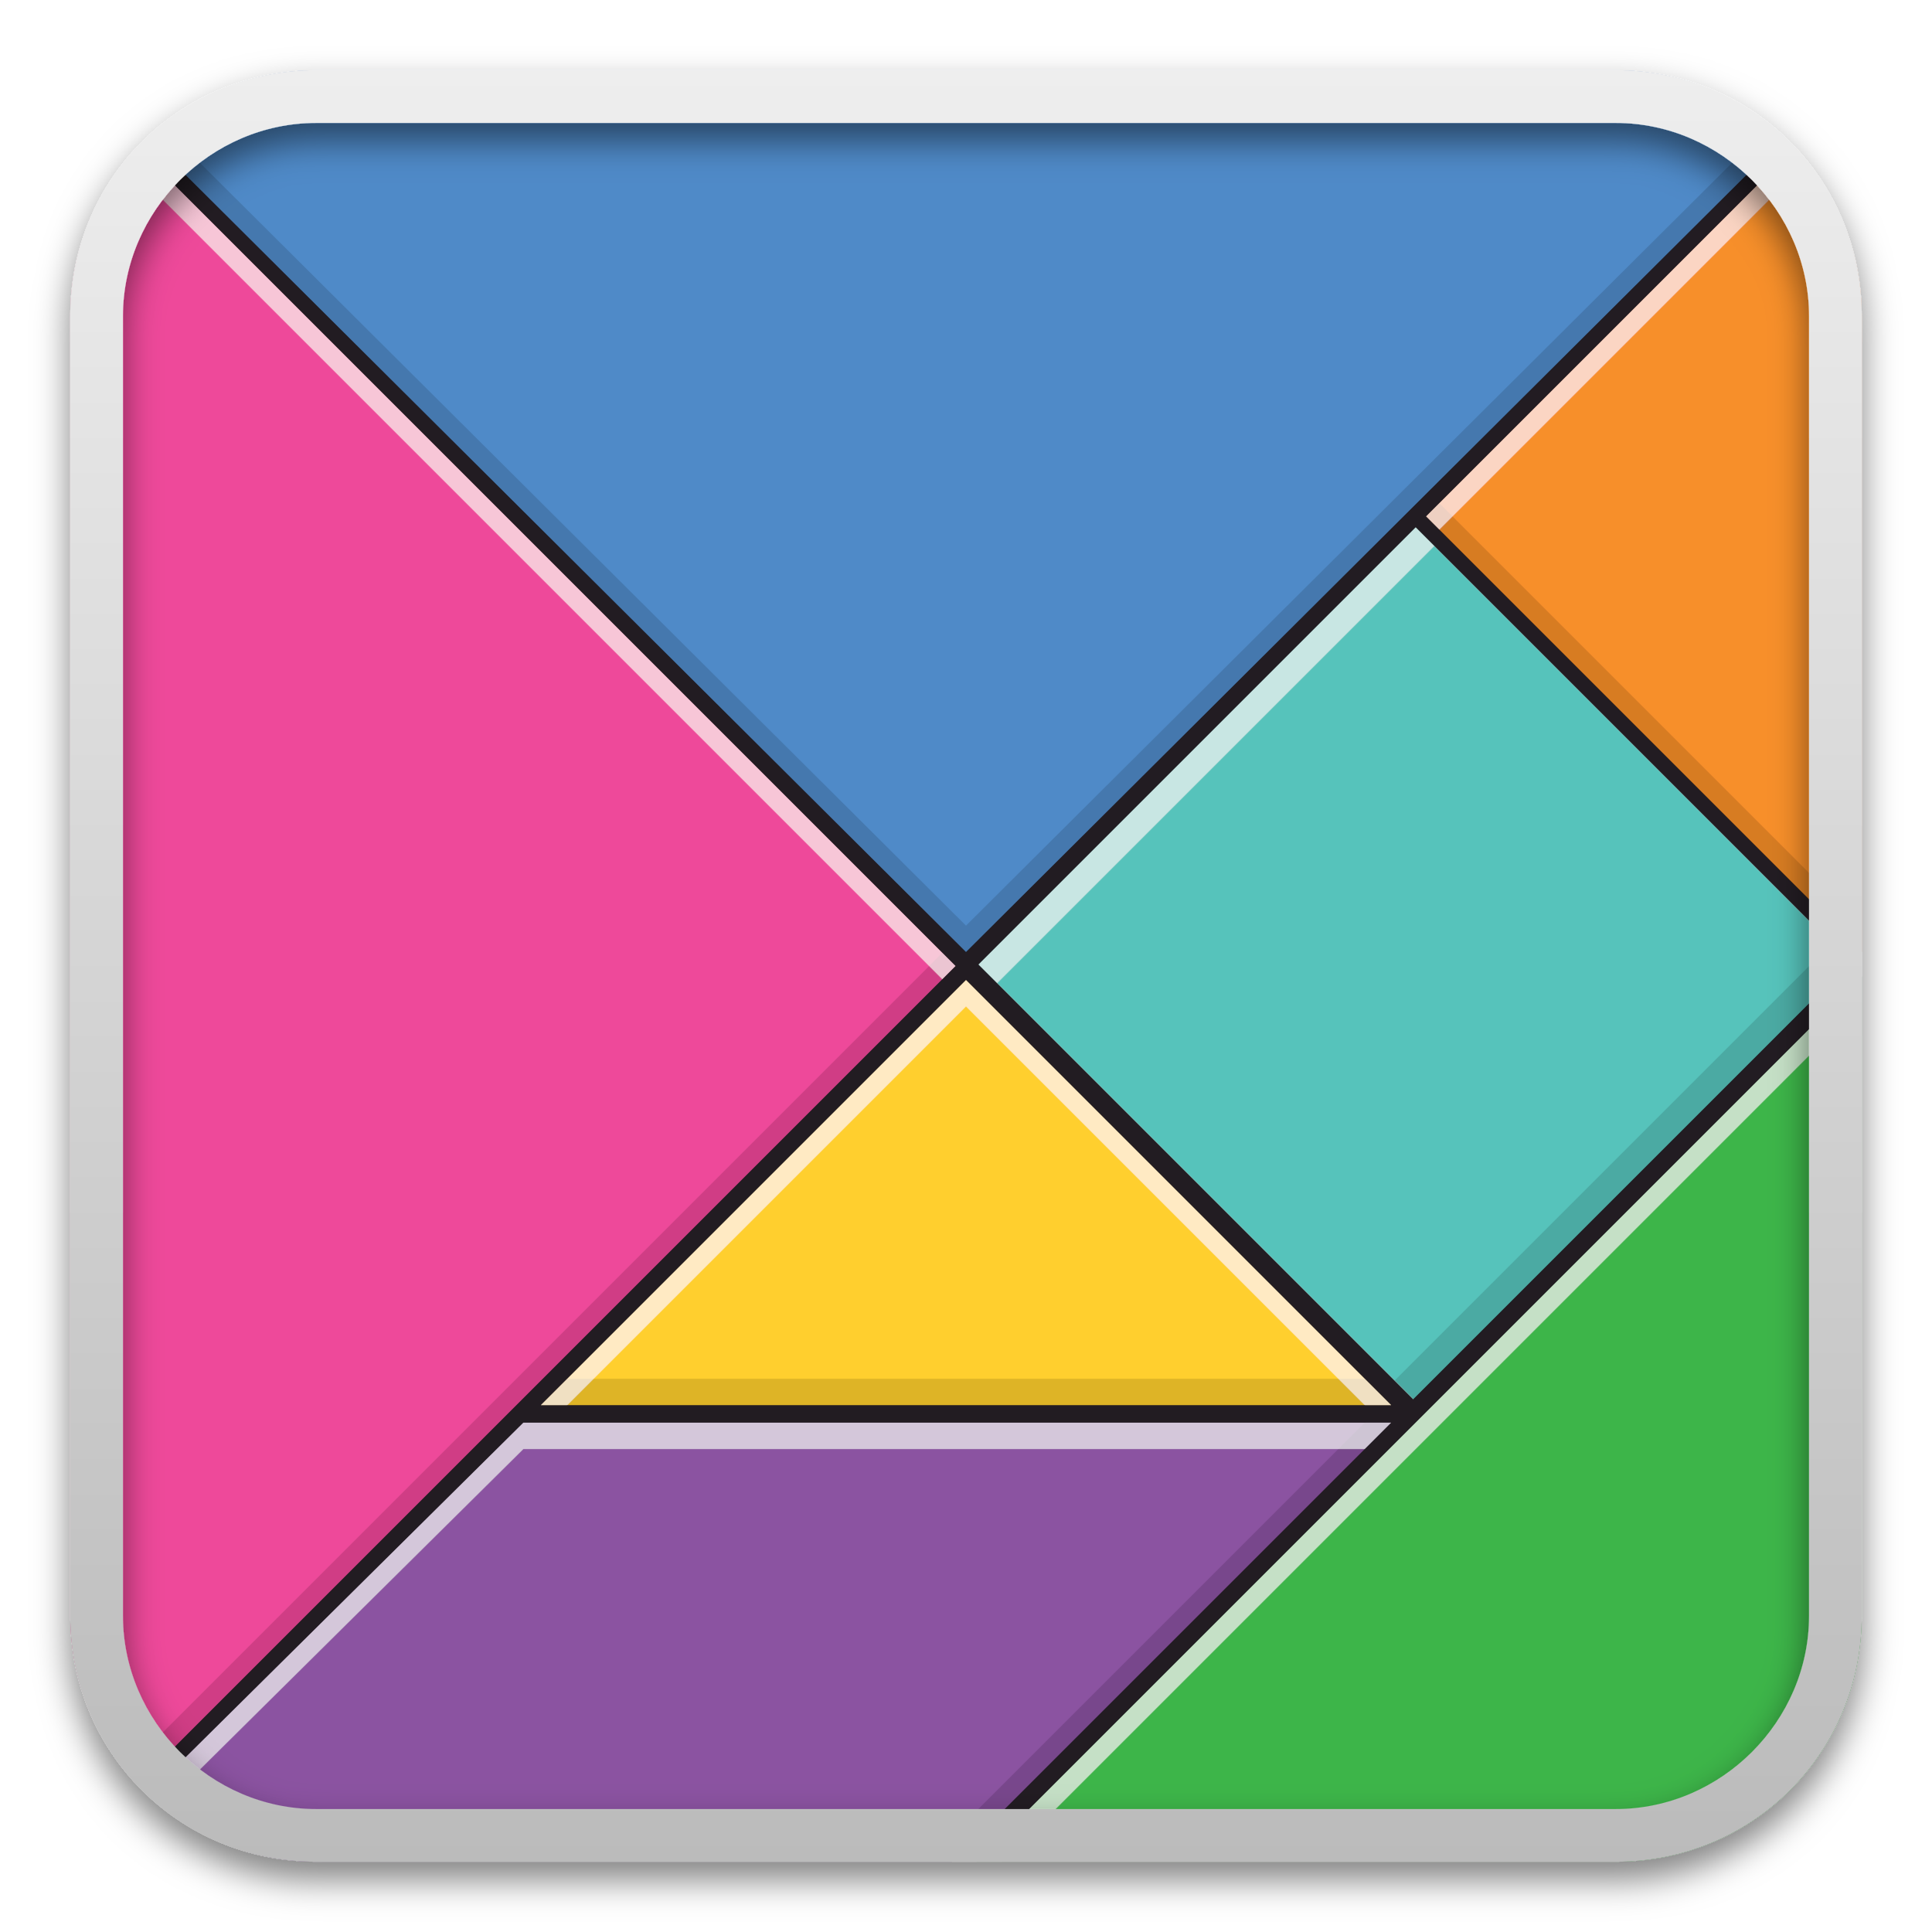
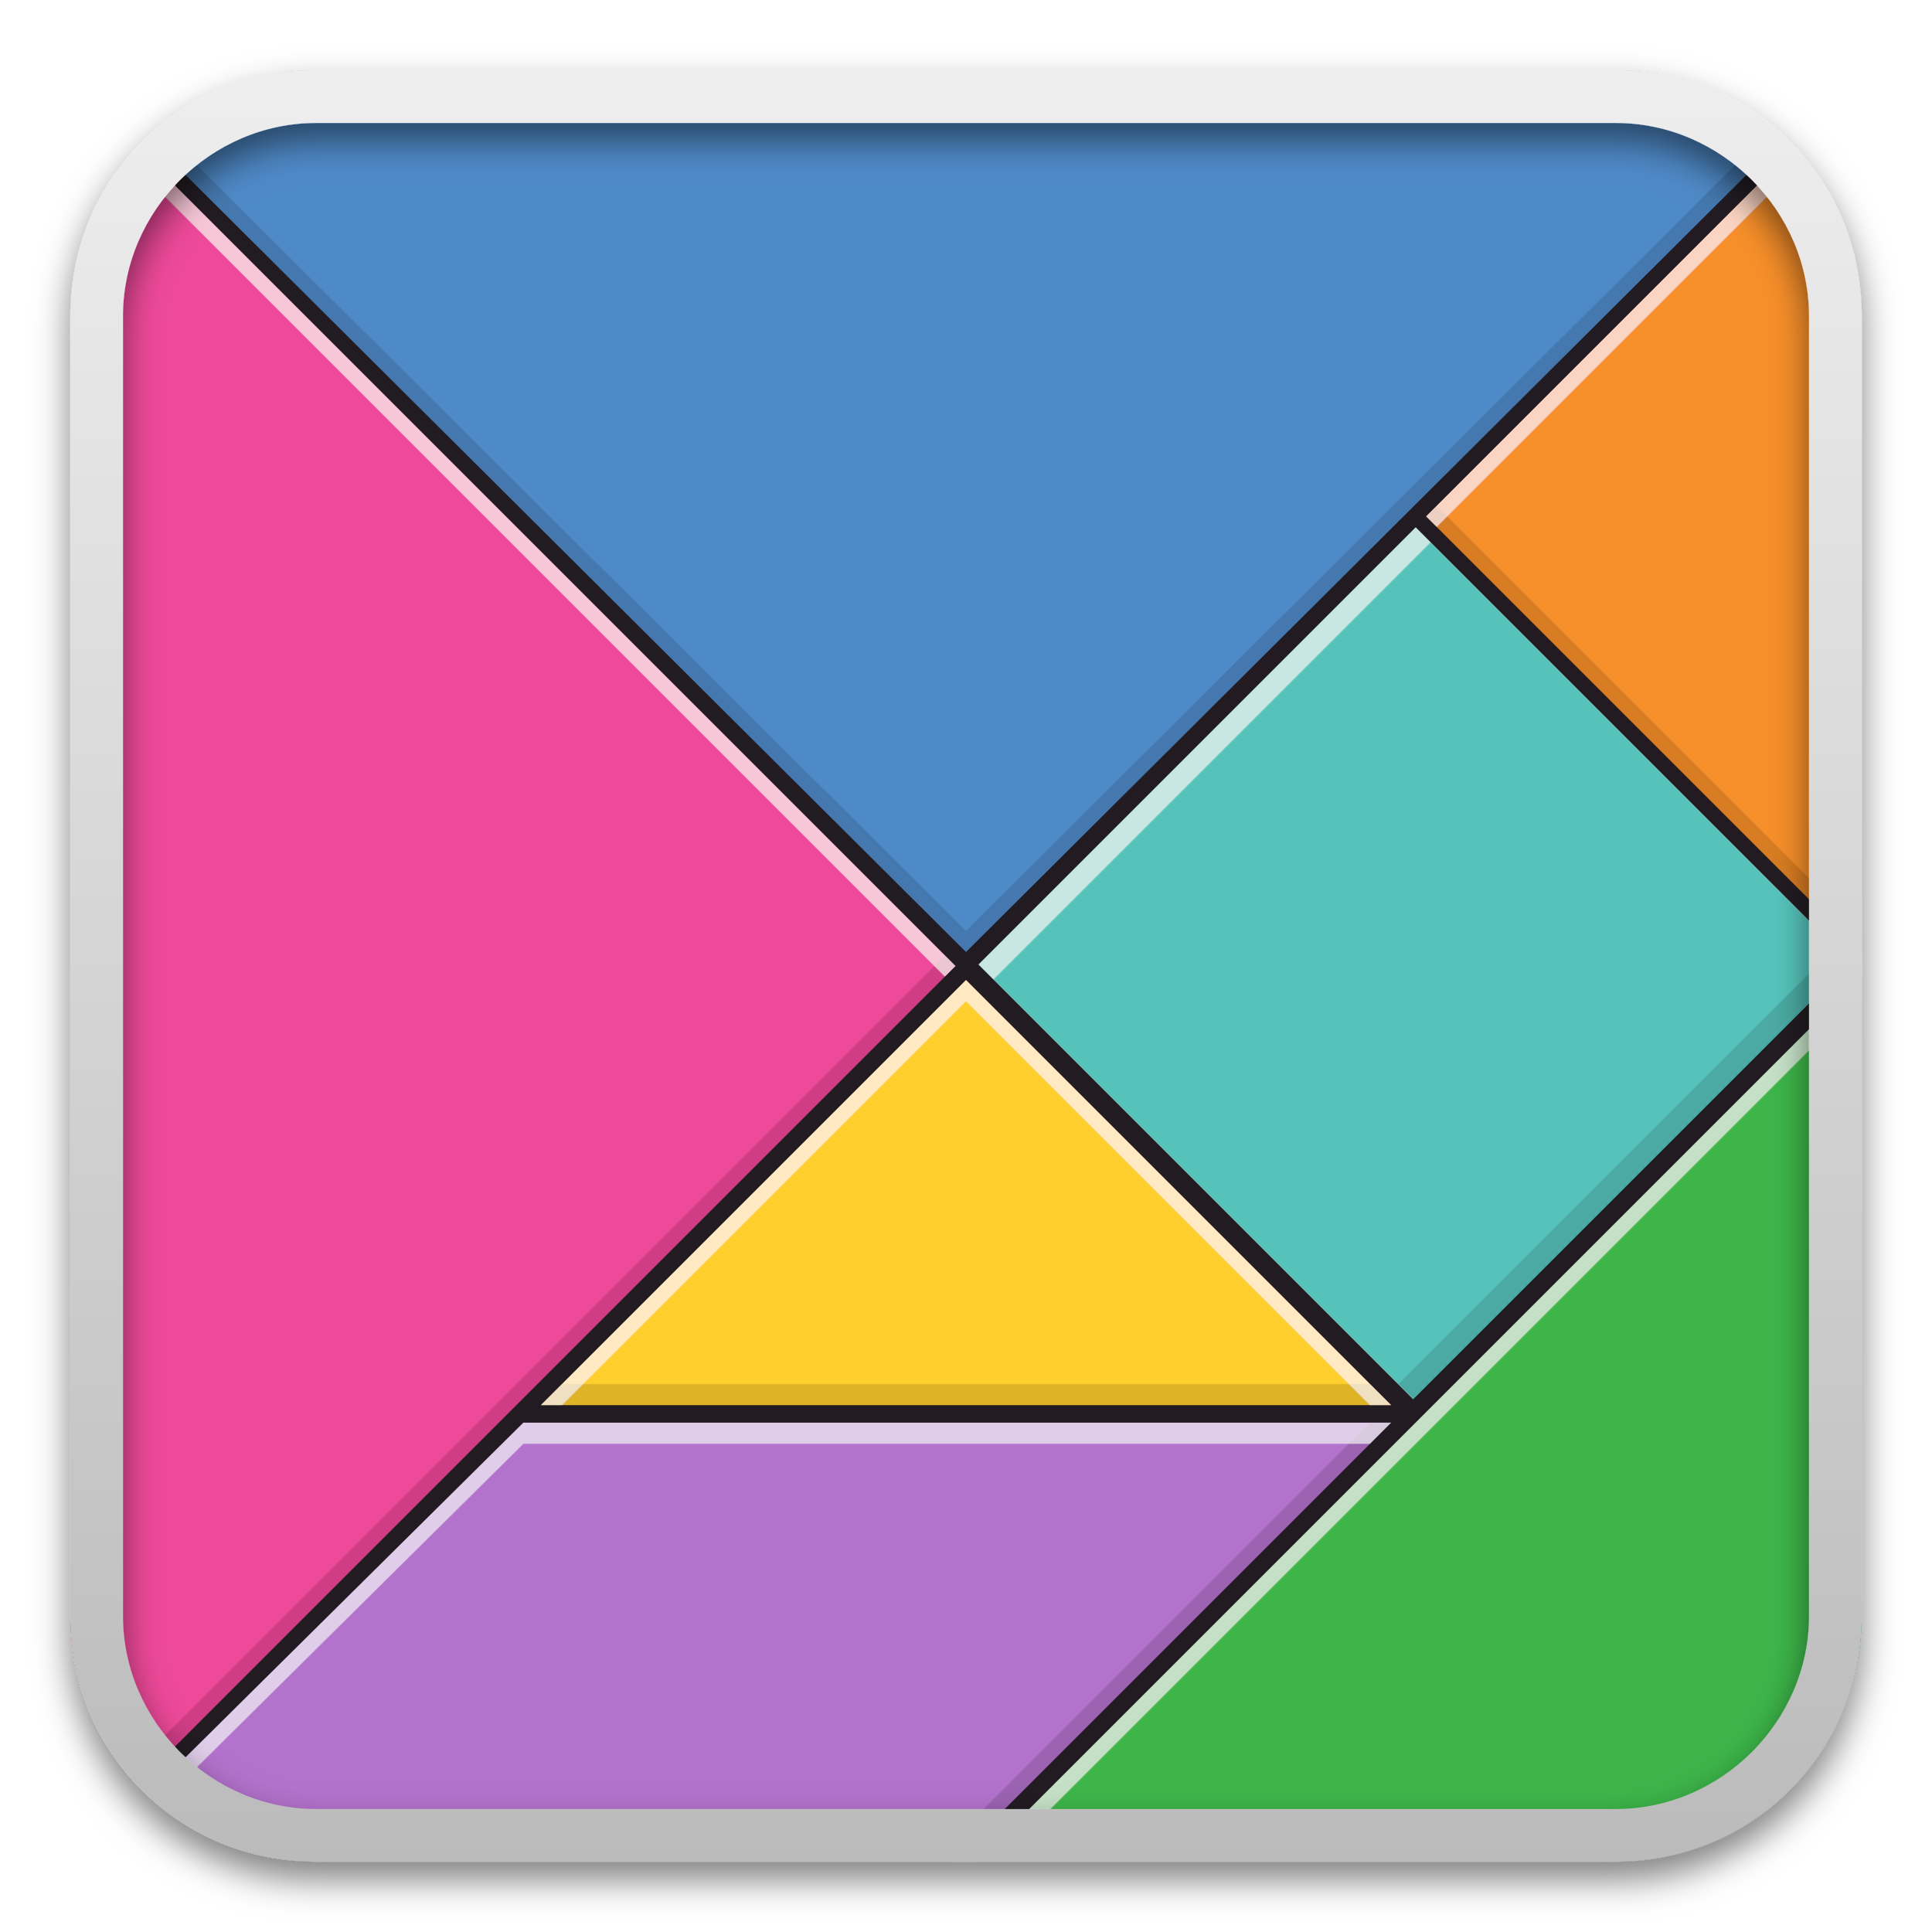
<svg xmlns="http://www.w3.org/2000/svg" viewBox="0 0 55 55">
  <style type="text/css">
		.st0{fill:#231F20;filter:url(#is1) url(#is2);}
		.st1{fill:#56C3BB;filter:url(#is1) url(#is2);}
		.st2{fill:#F78F2A;filter:url(#is1) url(#is2);}
		.st3{fill:#EE4A9A;filter:url(#is1) url(#is2);}
		.st4{fill:#FFCF2F;filter:url(#is1) url(#is2);}
		.st5{fill:#508AC8;filter:url(#is1) url(#is2);}
		.st6{fill:#3EB54A;filter:url(#is1) url(#is2);}
- 		.st7{fill:#8B52A1;filter:url(#is1) url(#is2);}
+ 		.st7{fill:#b372cc;filter:url(#is1) url(#is2);}
		.st8{fill:url(#SVGID_1_);filter:url(#defapp-filter-1);}
	</style>
  <filter id="is1">
    <feComponentTransfer in="SourceAlpha">
      <feFuncA type="table" tableValues="1 0" />
    </feComponentTransfer>
    <feGaussianBlur stdDeviation="0" />
-     <feOffset dx="0" dy="-.75" result="offsetblur" />
+     <feOffset dx="0" dy="-.6" result="offsetblur" />
    <feFlood flood-color="#00000044" result="color" />
    <feComposite in2="offsetblur" operator="in" />
    <feComposite in2="SourceAlpha" operator="in" />
    <feMerge>
      <feMergeNode in="SourceGraphic" />
      <feMergeNode />
    </feMerge>
  </filter>
  <filter id="is2">
    <feComponentTransfer in="SourceAlpha">
      <feFuncA type="table" tableValues="1 0" />
    </feComponentTransfer>
    <feGaussianBlur stdDeviation="0" />
-     <feOffset dx="0" dy=".75" result="offsetblur" />
+     <feOffset dx="0" dy=".6" result="offsetblur" />
    <feFlood flood-color="#ffffff88" result="color" />
    <feComposite in2="offsetblur" operator="in" />
    <feComposite in2="SourceAlpha" operator="in" />
    <feMerge>
      <feMergeNode in="SourceGraphic" />
      <feMergeNode />
    </feMerge>
  </filter>
  <linearGradient id="SVGID_1_" gradientUnits="userSpaceOnUse" x1="27.5" y1="1.934" x2="27.5" y2="53.066">
    <stop offset="0" style="stop-color:#eee" />
    <stop offset="1" style="stop-color:#bbb" />
  </linearGradient>
  <filter filterUnits="objectBoundingBox" id="defapp-filter-1">
    <feOffset dx="0" dy=".5" in="SourceAlpha" result="defappShadowOffsetOuter1" />
    <feGaussianBlur stdDeviation=".5" in="defappShadowOffsetOuter1" result="defappShadowBlurOuter1" />
    <feColorMatrix values="0 0 0 0 0   0 0 0 0 0   0 0 0 0 0  0 0 0 0.5 0" type="matrix" in="defappShadowBlurOuter1" result="defappShadowMatrixOuter1" />
    <feMerge>
      <feMergeNode in="defappShadowMatrixOuter1" />
      <feMergeNode in="SourceGraphic" />
    </feMerge>
  </filter>
  <path class="st0" d="M45.6,52.6H9.4c-3.9,0-7-3.1-7-7V9.4c0-3.9,3.1-7,7-7h36.3c3.9,0,7,3.1,7,7v36.3C52.6,49.5,49.5,52.6,45.6,52.6 z" />
  <rect x="31.5" y="18.7" transform="matrix(0.7071 -0.7071 0.7071 0.7071 -7.6399 36.5087)" class="st1" width="17.6" height="17.5" />
  <path class="st2" d="M53,27.1V9c0-1.8-0.7-3.5-1.9-4.8L40.6,14.7L53,27.1z" />
  <path class="st3" d="M3.9,4.2C2.7,5.5,2,7.2,2,9v37c0,1.8,0.7,3.5,1.9,4.8l23.3-23.3L3.9,4.2z" />
  <polygon class="st4" points="27.5,27.9 15.4,40 39.6,40 " />
  <path class="st5" d="M27.5,27.1L50.8,3.9C49.5,2.7,47.8,2,46,2H9C7.2,2,5.5,2.7,4.2,3.9L27.5,27.1z" />
  <path class="st6" d="M27.8,53H46c3.9,0,7-3.1,7-7V27.8L27.8,53z" />
  <path class="st7" d="M39.6,40.5H14.9L4.2,51.1C5.5,52.3,7.2,53,9,53h18.1L39.6,40.5z" />
  <path class="st8" d="M46,3.5c3,0,5.5,2.5,5.5,5.5v37c0,3-2.5,5.5-5.5,5.5H9c-3,0-5.5-2.5-5.5-5.5V9C3.5,6,6,3.5,9,3.5H46 M46,2H9 C5.1,2,2,5.1,2,9v37c0,3.9,3.1,7,7,7h37c3.9,0,7-3.1,7-7V9C53,5.1,49.9,2,46,2L46,2z" />
</svg>
